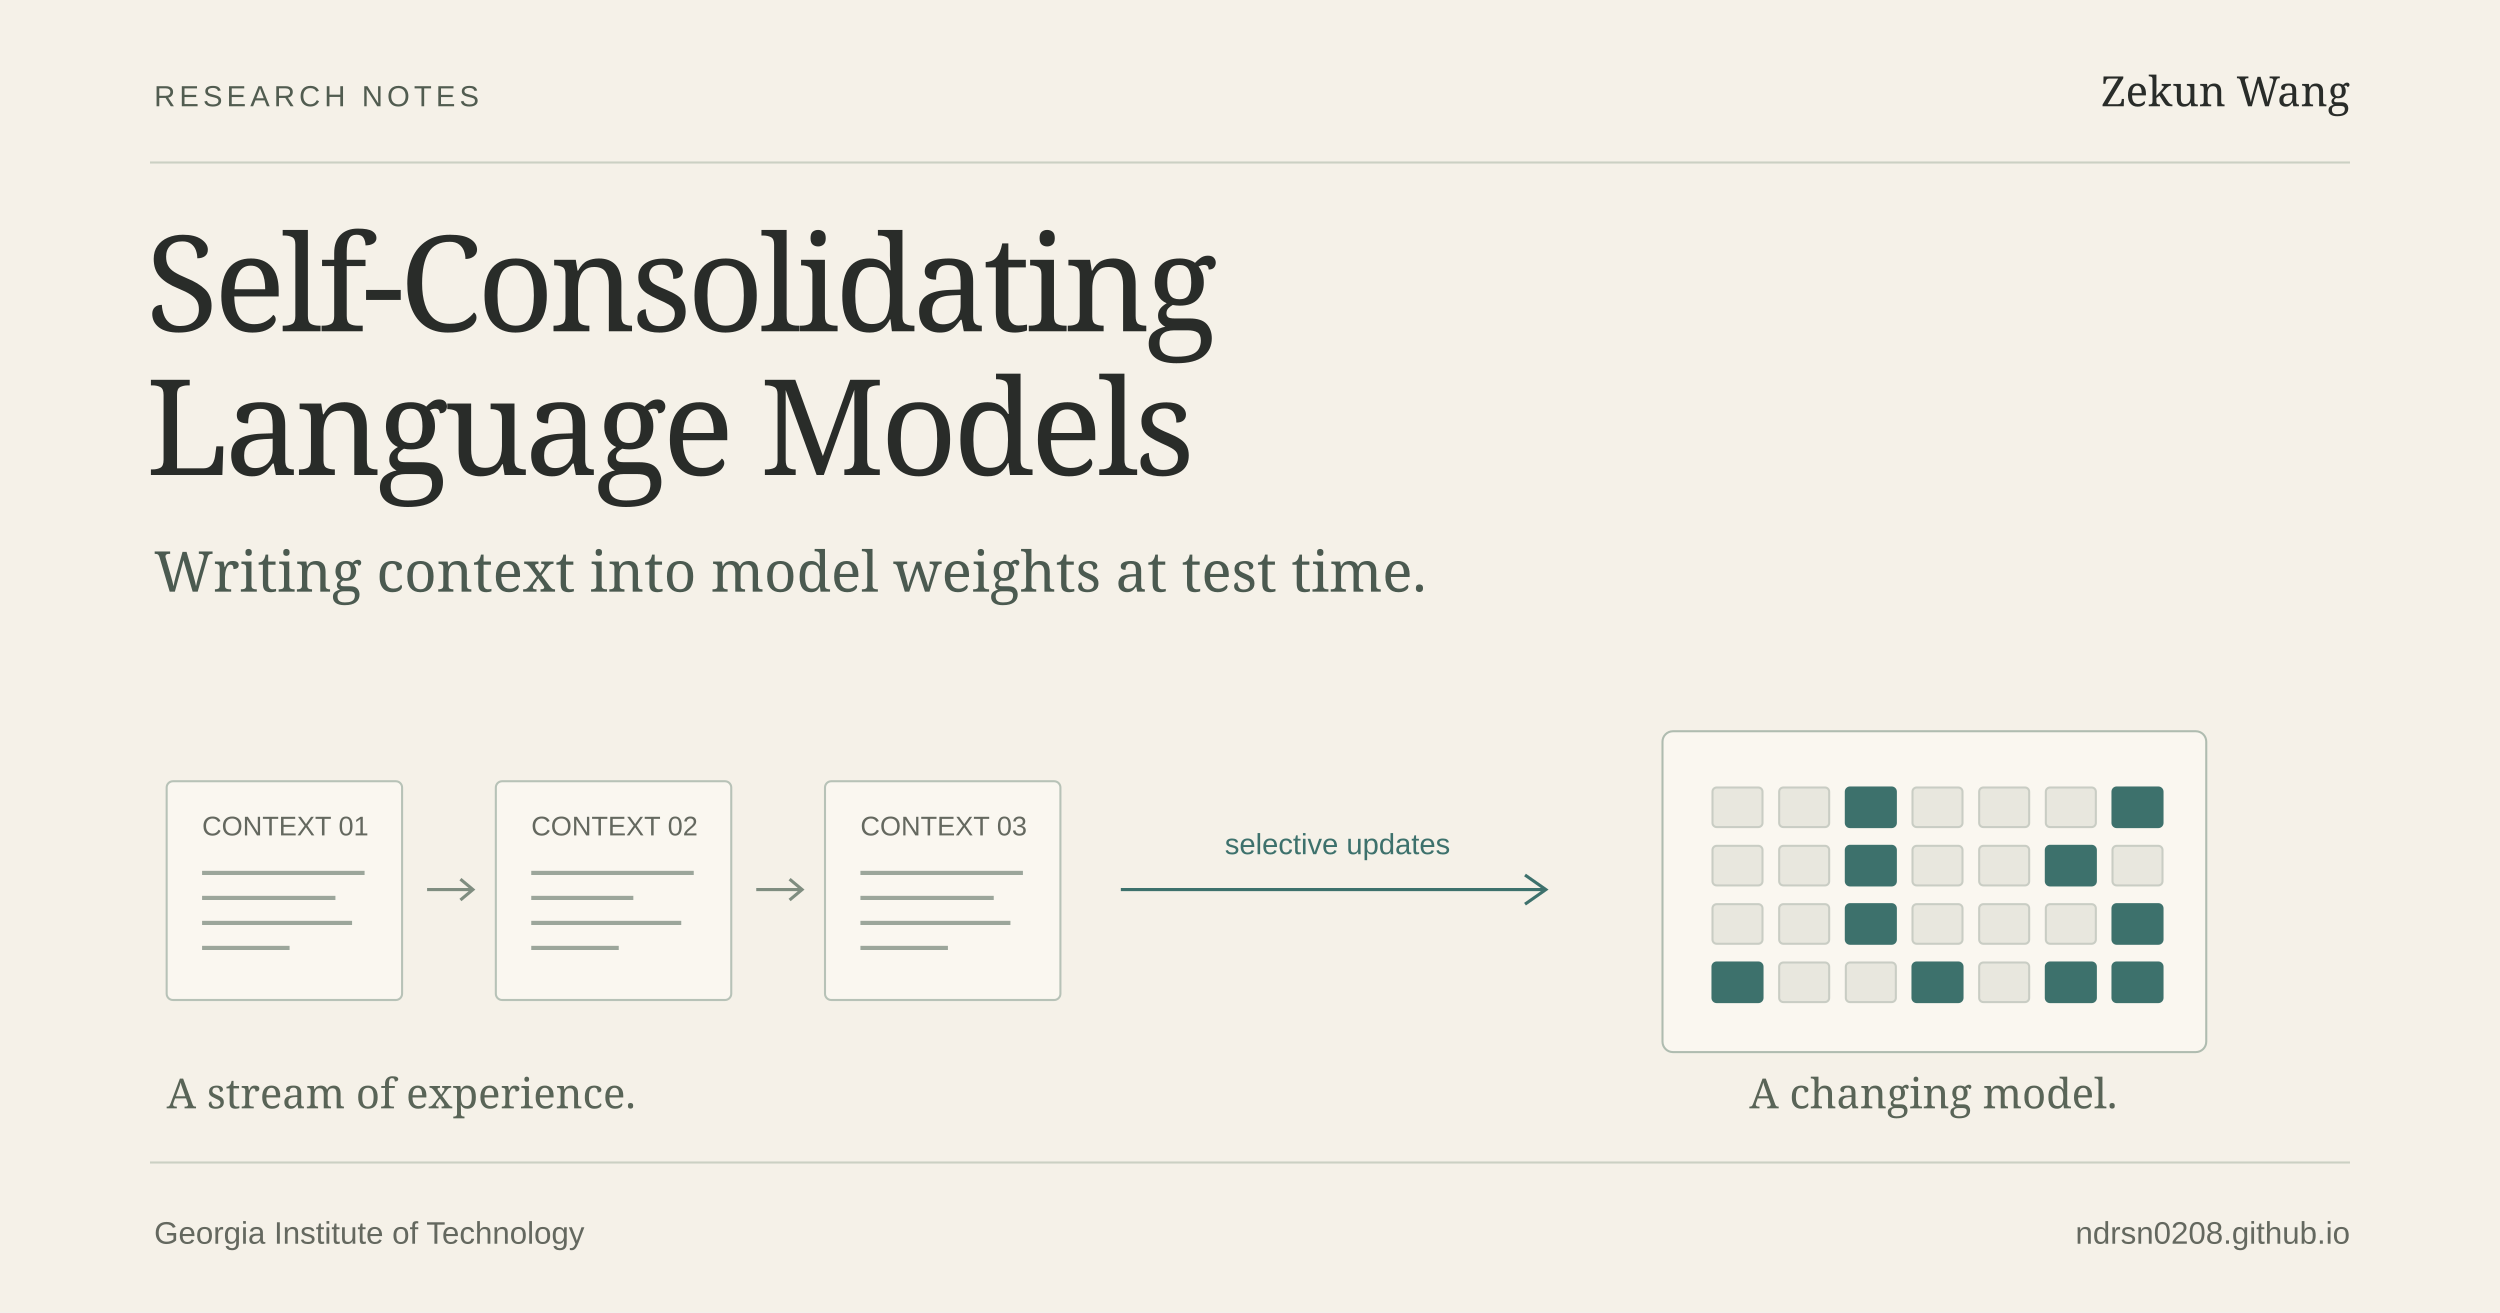
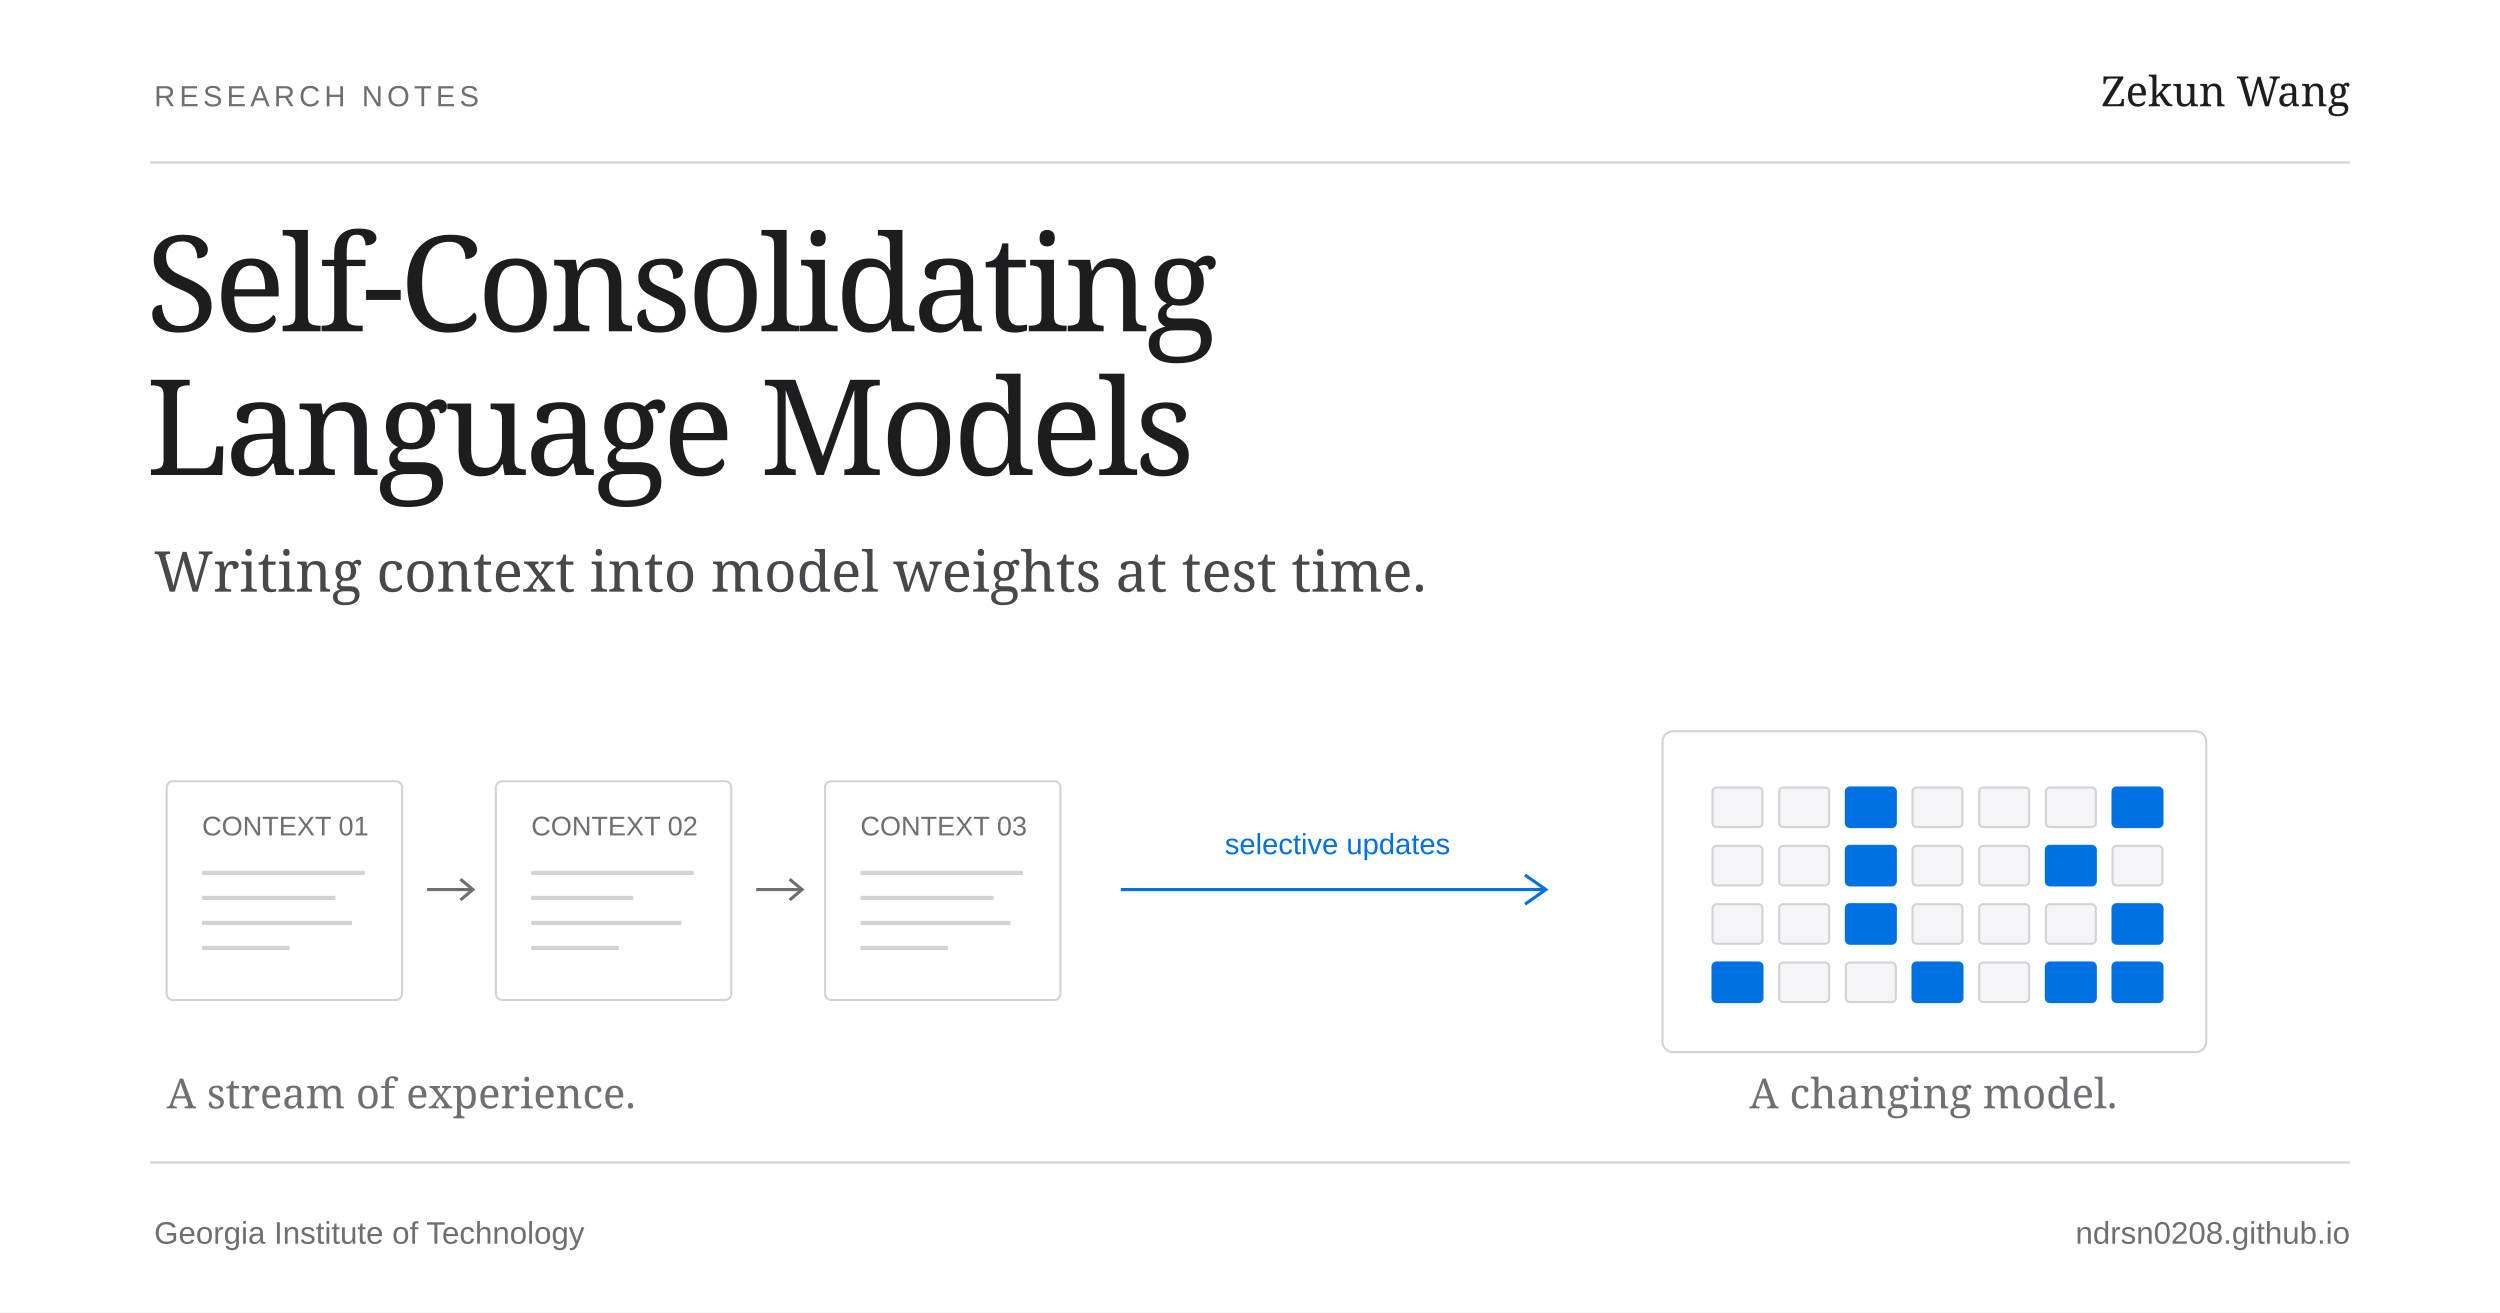
<svg xmlns="http://www.w3.org/2000/svg" width="1200" height="630" viewBox="0 0 1200 630">
-   <rect width="1200" height="630" fill="#f5f1e8" />
-   <path d="M72 78h1056M72 558h1056" stroke="#cbd0c3" />
-   <text x="74" y="51" font-family="Arial,sans-serif" font-size="14" letter-spacing="2" fill="#515c50">RESEARCH NOTES</text>
-   <text x="1128" y="51" text-anchor="end" font-family="Georgia,serif" font-size="20" fill="#292c29">Zekun Wang</text>
-   <text x="70" y="159" font-family="Georgia,serif" font-size="64" letter-spacing="-2.1" fill="#292c29">Self-Consolidating</text>
-   <text x="70" y="228" font-family="Georgia,serif" font-size="64" letter-spacing="-2.1" fill="#292c29">Language Models</text>
-   <text x="74" y="284" font-family="Georgia,serif" font-size="27" fill="#4b5a50">Writing context into model weights at test time.</text>
+   <rect width="1200" height="630" fill="#ffffff" />
+   <path d="M72 78h1056M72 558h1056" stroke="#d2d2d7" />
+   <text x="74" y="51" font-family="Arial,sans-serif" font-size="14" letter-spacing="2" fill="#6e6e73">RESEARCH NOTES</text>
+   <text x="1128" y="51" text-anchor="end" font-family="Georgia,serif" font-size="20" fill="#1d1d1f">Zekun Wang</text>
+   <text x="70" y="159" font-family="Georgia,serif" font-size="64" letter-spacing="-2.1" fill="#1d1d1f">Self-Consolidating</text>
+   <text x="70" y="228" font-family="Georgia,serif" font-size="64" letter-spacing="-2.1" fill="#1d1d1f">Language Models</text>
+   <text x="74" y="284" font-family="Georgia,serif" font-size="27" fill="#48484c">Writing context into model weights at test time.</text>
  <g>
-     <rect x="80" y="375" width="113" height="105" rx="3" fill="#faf7f0" stroke="#b7c2b7" />
-     <text x="97" y="401" font-family="Arial,sans-serif" font-size="13" fill="#64685f">CONTEXT 01</text>
-     <path d="M97 419h78m-78 12h64m-64 12h72m-72 12h42" stroke="#9ca69b" stroke-width="2" />
-     <path d="M205 427h22m-6-5 6 5-6 5" fill="none" stroke="#7f8d80" stroke-width="1.5" />
+     <rect x="80" y="375" width="113" height="105" rx="3" fill="#ffffff" stroke="#d2d2d7" />
+     <text x="97" y="401" font-family="Arial,sans-serif" font-size="13" fill="#6e6e73">CONTEXT 01</text>
+     <path d="M97 419h78m-78 12h64m-64 12h72m-72 12h42" stroke="#d2d2d7" stroke-width="2" />
+     <path d="M205 427h22m-6-5 6 5-6 5" fill="none" stroke="#6e6e73" stroke-width="1.5" />
  </g>
  <g>
-     <rect x="238" y="375" width="113" height="105" rx="3" fill="#faf7f0" stroke="#b7c2b7" />
-     <text x="255" y="401" font-family="Arial,sans-serif" font-size="13" fill="#64685f">CONTEXT 02</text>
-     <path d="M255 419h78m-78 12h49m-49 12h72m-72 12h42" stroke="#9ca69b" stroke-width="2" />
-     <path d="M363 427h22m-6-5 6 5-6 5" fill="none" stroke="#7f8d80" stroke-width="1.5" />
+     <rect x="238" y="375" width="113" height="105" rx="3" fill="#ffffff" stroke="#d2d2d7" />
+     <text x="255" y="401" font-family="Arial,sans-serif" font-size="13" fill="#6e6e73">CONTEXT 02</text>
+     <path d="M255 419h78m-78 12h49m-49 12h72m-72 12h42" stroke="#d2d2d7" stroke-width="2" />
+     <path d="M363 427h22m-6-5 6 5-6 5" fill="none" stroke="#6e6e73" stroke-width="1.5" />
  </g>
  <g>
-     <rect x="396" y="375" width="113" height="105" rx="3" fill="#faf7f0" stroke="#b7c2b7" />
-     <text x="413" y="401" font-family="Arial,sans-serif" font-size="13" fill="#64685f">CONTEXT 03</text>
-     <path d="M413 419h78m-78 12h64m-64 12h72m-72 12h42" stroke="#9ca69b" stroke-width="2" />
+     <rect x="396" y="375" width="113" height="105" rx="3" fill="#ffffff" stroke="#d2d2d7" />
+     <text x="413" y="401" font-family="Arial,sans-serif" font-size="13" fill="#6e6e73">CONTEXT 03</text>
+     <path d="M413 419h78m-78 12h64m-64 12h72m-72 12h42" stroke="#d2d2d7" stroke-width="2" />
  </g>
-   <path d="M538 427h204m-10-7 10 7-10 7" fill="none" stroke="#3d716c" stroke-width="1.5" />
-   <text x="642" y="410" text-anchor="middle" font-family="Arial,sans-serif" font-size="14" fill="#3d716c">selective updates</text>
-   <rect x="798" y="351" width="261" height="154" rx="5" fill="#faf7f0" stroke="#afbcb0" />
-   <rect x="822" y="378" width="24" height="19" rx="2" fill="#e8e7de" stroke="#c9cdc4" />
-   <rect x="854" y="378" width="24" height="19" rx="2" fill="#e8e7de" stroke="#c9cdc4" />
-   <rect x="886" y="378" width="24" height="19" rx="2" fill="#3d716c" stroke="#3d716c" />
-   <rect x="918" y="378" width="24" height="19" rx="2" fill="#e8e7de" stroke="#c9cdc4" />
-   <rect x="950" y="378" width="24" height="19" rx="2" fill="#e8e7de" stroke="#c9cdc4" />
-   <rect x="982" y="378" width="24" height="19" rx="2" fill="#e8e7de" stroke="#c9cdc4" />
-   <rect x="1014" y="378" width="24" height="19" rx="2" fill="#3d716c" stroke="#3d716c" />
-   <rect x="822" y="406" width="24" height="19" rx="2" fill="#e8e7de" stroke="#c9cdc4" />
-   <rect x="854" y="406" width="24" height="19" rx="2" fill="#e8e7de" stroke="#c9cdc4" />
-   <rect x="886" y="406" width="24" height="19" rx="2" fill="#3d716c" stroke="#3d716c" />
-   <rect x="918" y="406" width="24" height="19" rx="2" fill="#e8e7de" stroke="#c9cdc4" />
-   <rect x="950" y="406" width="24" height="19" rx="2" fill="#e8e7de" stroke="#c9cdc4" />
-   <rect x="982" y="406" width="24" height="19" rx="2" fill="#3d716c" stroke="#3d716c" />
-   <rect x="1014" y="406" width="24" height="19" rx="2" fill="#e8e7de" stroke="#c9cdc4" />
-   <rect x="822" y="434" width="24" height="19" rx="2" fill="#e8e7de" stroke="#c9cdc4" />
-   <rect x="854" y="434" width="24" height="19" rx="2" fill="#e8e7de" stroke="#c9cdc4" />
-   <rect x="886" y="434" width="24" height="19" rx="2" fill="#3d716c" stroke="#3d716c" />
-   <rect x="918" y="434" width="24" height="19" rx="2" fill="#e8e7de" stroke="#c9cdc4" />
-   <rect x="950" y="434" width="24" height="19" rx="2" fill="#e8e7de" stroke="#c9cdc4" />
-   <rect x="982" y="434" width="24" height="19" rx="2" fill="#e8e7de" stroke="#c9cdc4" />
-   <rect x="1014" y="434" width="24" height="19" rx="2" fill="#3d716c" stroke="#3d716c" />
-   <rect x="822" y="462" width="24" height="19" rx="2" fill="#3d716c" stroke="#3d716c" />
-   <rect x="854" y="462" width="24" height="19" rx="2" fill="#e8e7de" stroke="#c9cdc4" />
-   <rect x="886" y="462" width="24" height="19" rx="2" fill="#e8e7de" stroke="#c9cdc4" />
-   <rect x="918" y="462" width="24" height="19" rx="2" fill="#3d716c" stroke="#3d716c" />
-   <rect x="950" y="462" width="24" height="19" rx="2" fill="#e8e7de" stroke="#c9cdc4" />
-   <rect x="982" y="462" width="24" height="19" rx="2" fill="#3d716c" stroke="#3d716c" />
-   <rect x="1014" y="462" width="24" height="19" rx="2" fill="#3d716c" stroke="#3d716c" />
-   <text x="80" y="532" font-family="Georgia,serif" font-size="20" fill="#596457">A stream of experience.</text>
-   <text x="928" y="532" text-anchor="middle" font-family="Georgia,serif" font-size="20" fill="#596457">A changing model.</text>
-   <text x="74" y="597" font-family="Arial,sans-serif" font-size="15" fill="#64685f">Georgia Institute of Technology</text>
-   <text x="1128" y="597" text-anchor="end" font-family="Arial,sans-serif" font-size="15" fill="#64685f">ndrsn0208.github.io</text>
+   <path d="M538 427h204m-10-7 10 7-10 7" fill="none" stroke="#0071e3" stroke-width="1.5" />
+   <text x="642" y="410" text-anchor="middle" font-family="Arial,sans-serif" font-size="14" fill="#0071e3">selective updates</text>
+   <rect x="798" y="351" width="261" height="154" rx="5" fill="#ffffff" stroke="#d2d2d7" />
+   <rect x="822" y="378" width="24" height="19" rx="2" fill="#f5f5f7" stroke="#d2d2d7" />
+   <rect x="854" y="378" width="24" height="19" rx="2" fill="#f5f5f7" stroke="#d2d2d7" />
+   <rect x="886" y="378" width="24" height="19" rx="2" fill="#0071e3" stroke="#0071e3" />
+   <rect x="918" y="378" width="24" height="19" rx="2" fill="#f5f5f7" stroke="#d2d2d7" />
+   <rect x="950" y="378" width="24" height="19" rx="2" fill="#f5f5f7" stroke="#d2d2d7" />
+   <rect x="982" y="378" width="24" height="19" rx="2" fill="#f5f5f7" stroke="#d2d2d7" />
+   <rect x="1014" y="378" width="24" height="19" rx="2" fill="#0071e3" stroke="#0071e3" />
+   <rect x="822" y="406" width="24" height="19" rx="2" fill="#f5f5f7" stroke="#d2d2d7" />
+   <rect x="854" y="406" width="24" height="19" rx="2" fill="#f5f5f7" stroke="#d2d2d7" />
+   <rect x="886" y="406" width="24" height="19" rx="2" fill="#0071e3" stroke="#0071e3" />
+   <rect x="918" y="406" width="24" height="19" rx="2" fill="#f5f5f7" stroke="#d2d2d7" />
+   <rect x="950" y="406" width="24" height="19" rx="2" fill="#f5f5f7" stroke="#d2d2d7" />
+   <rect x="982" y="406" width="24" height="19" rx="2" fill="#0071e3" stroke="#0071e3" />
+   <rect x="1014" y="406" width="24" height="19" rx="2" fill="#f5f5f7" stroke="#d2d2d7" />
+   <rect x="822" y="434" width="24" height="19" rx="2" fill="#f5f5f7" stroke="#d2d2d7" />
+   <rect x="854" y="434" width="24" height="19" rx="2" fill="#f5f5f7" stroke="#d2d2d7" />
+   <rect x="886" y="434" width="24" height="19" rx="2" fill="#0071e3" stroke="#0071e3" />
+   <rect x="918" y="434" width="24" height="19" rx="2" fill="#f5f5f7" stroke="#d2d2d7" />
+   <rect x="950" y="434" width="24" height="19" rx="2" fill="#f5f5f7" stroke="#d2d2d7" />
+   <rect x="982" y="434" width="24" height="19" rx="2" fill="#f5f5f7" stroke="#d2d2d7" />
+   <rect x="1014" y="434" width="24" height="19" rx="2" fill="#0071e3" stroke="#0071e3" />
+   <rect x="822" y="462" width="24" height="19" rx="2" fill="#0071e3" stroke="#0071e3" />
+   <rect x="854" y="462" width="24" height="19" rx="2" fill="#f5f5f7" stroke="#d2d2d7" />
+   <rect x="886" y="462" width="24" height="19" rx="2" fill="#f5f5f7" stroke="#d2d2d7" />
+   <rect x="918" y="462" width="24" height="19" rx="2" fill="#0071e3" stroke="#0071e3" />
+   <rect x="950" y="462" width="24" height="19" rx="2" fill="#f5f5f7" stroke="#d2d2d7" />
+   <rect x="982" y="462" width="24" height="19" rx="2" fill="#0071e3" stroke="#0071e3" />
+   <rect x="1014" y="462" width="24" height="19" rx="2" fill="#0071e3" stroke="#0071e3" />
+   <text x="80" y="532" font-family="Georgia,serif" font-size="20" fill="#6e6e73">A stream of experience.</text>
+   <text x="928" y="532" text-anchor="middle" font-family="Georgia,serif" font-size="20" fill="#6e6e73">A changing model.</text>
+   <text x="74" y="597" font-family="Arial,sans-serif" font-size="15" fill="#6e6e73">Georgia Institute of Technology</text>
+   <text x="1128" y="597" text-anchor="end" font-family="Arial,sans-serif" font-size="15" fill="#6e6e73">ndrsn0208.github.io</text>
</svg>
